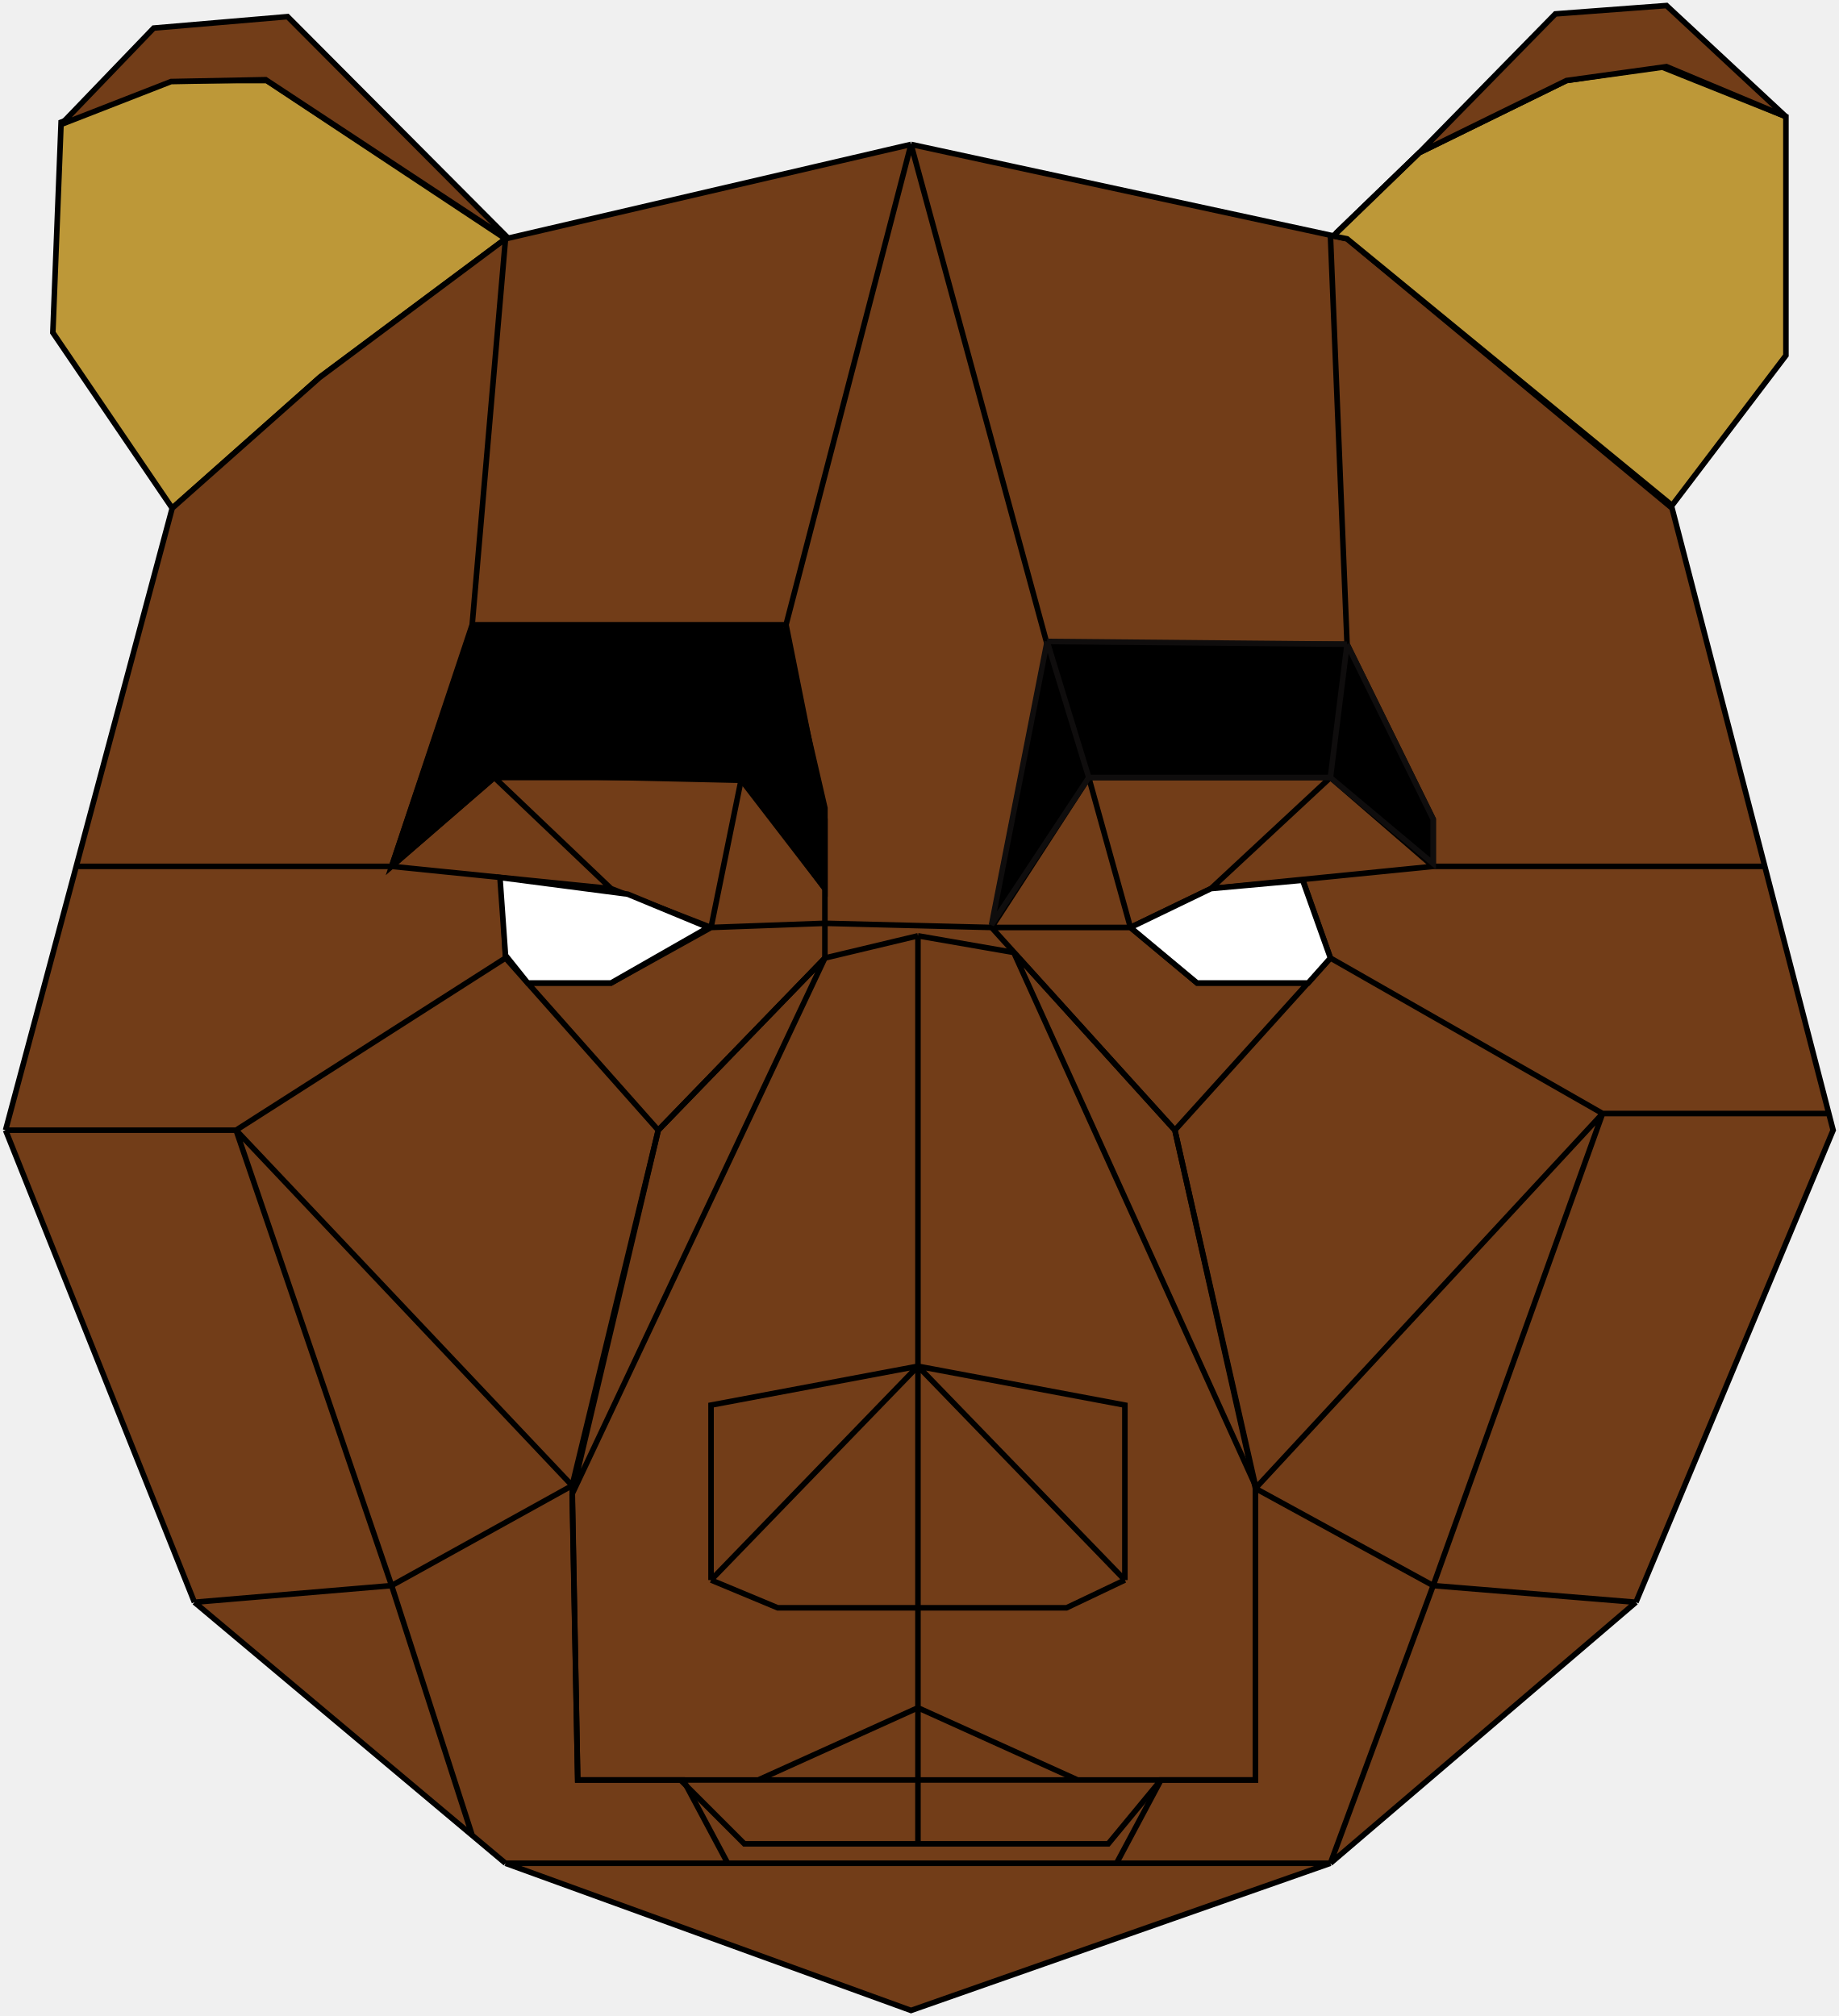
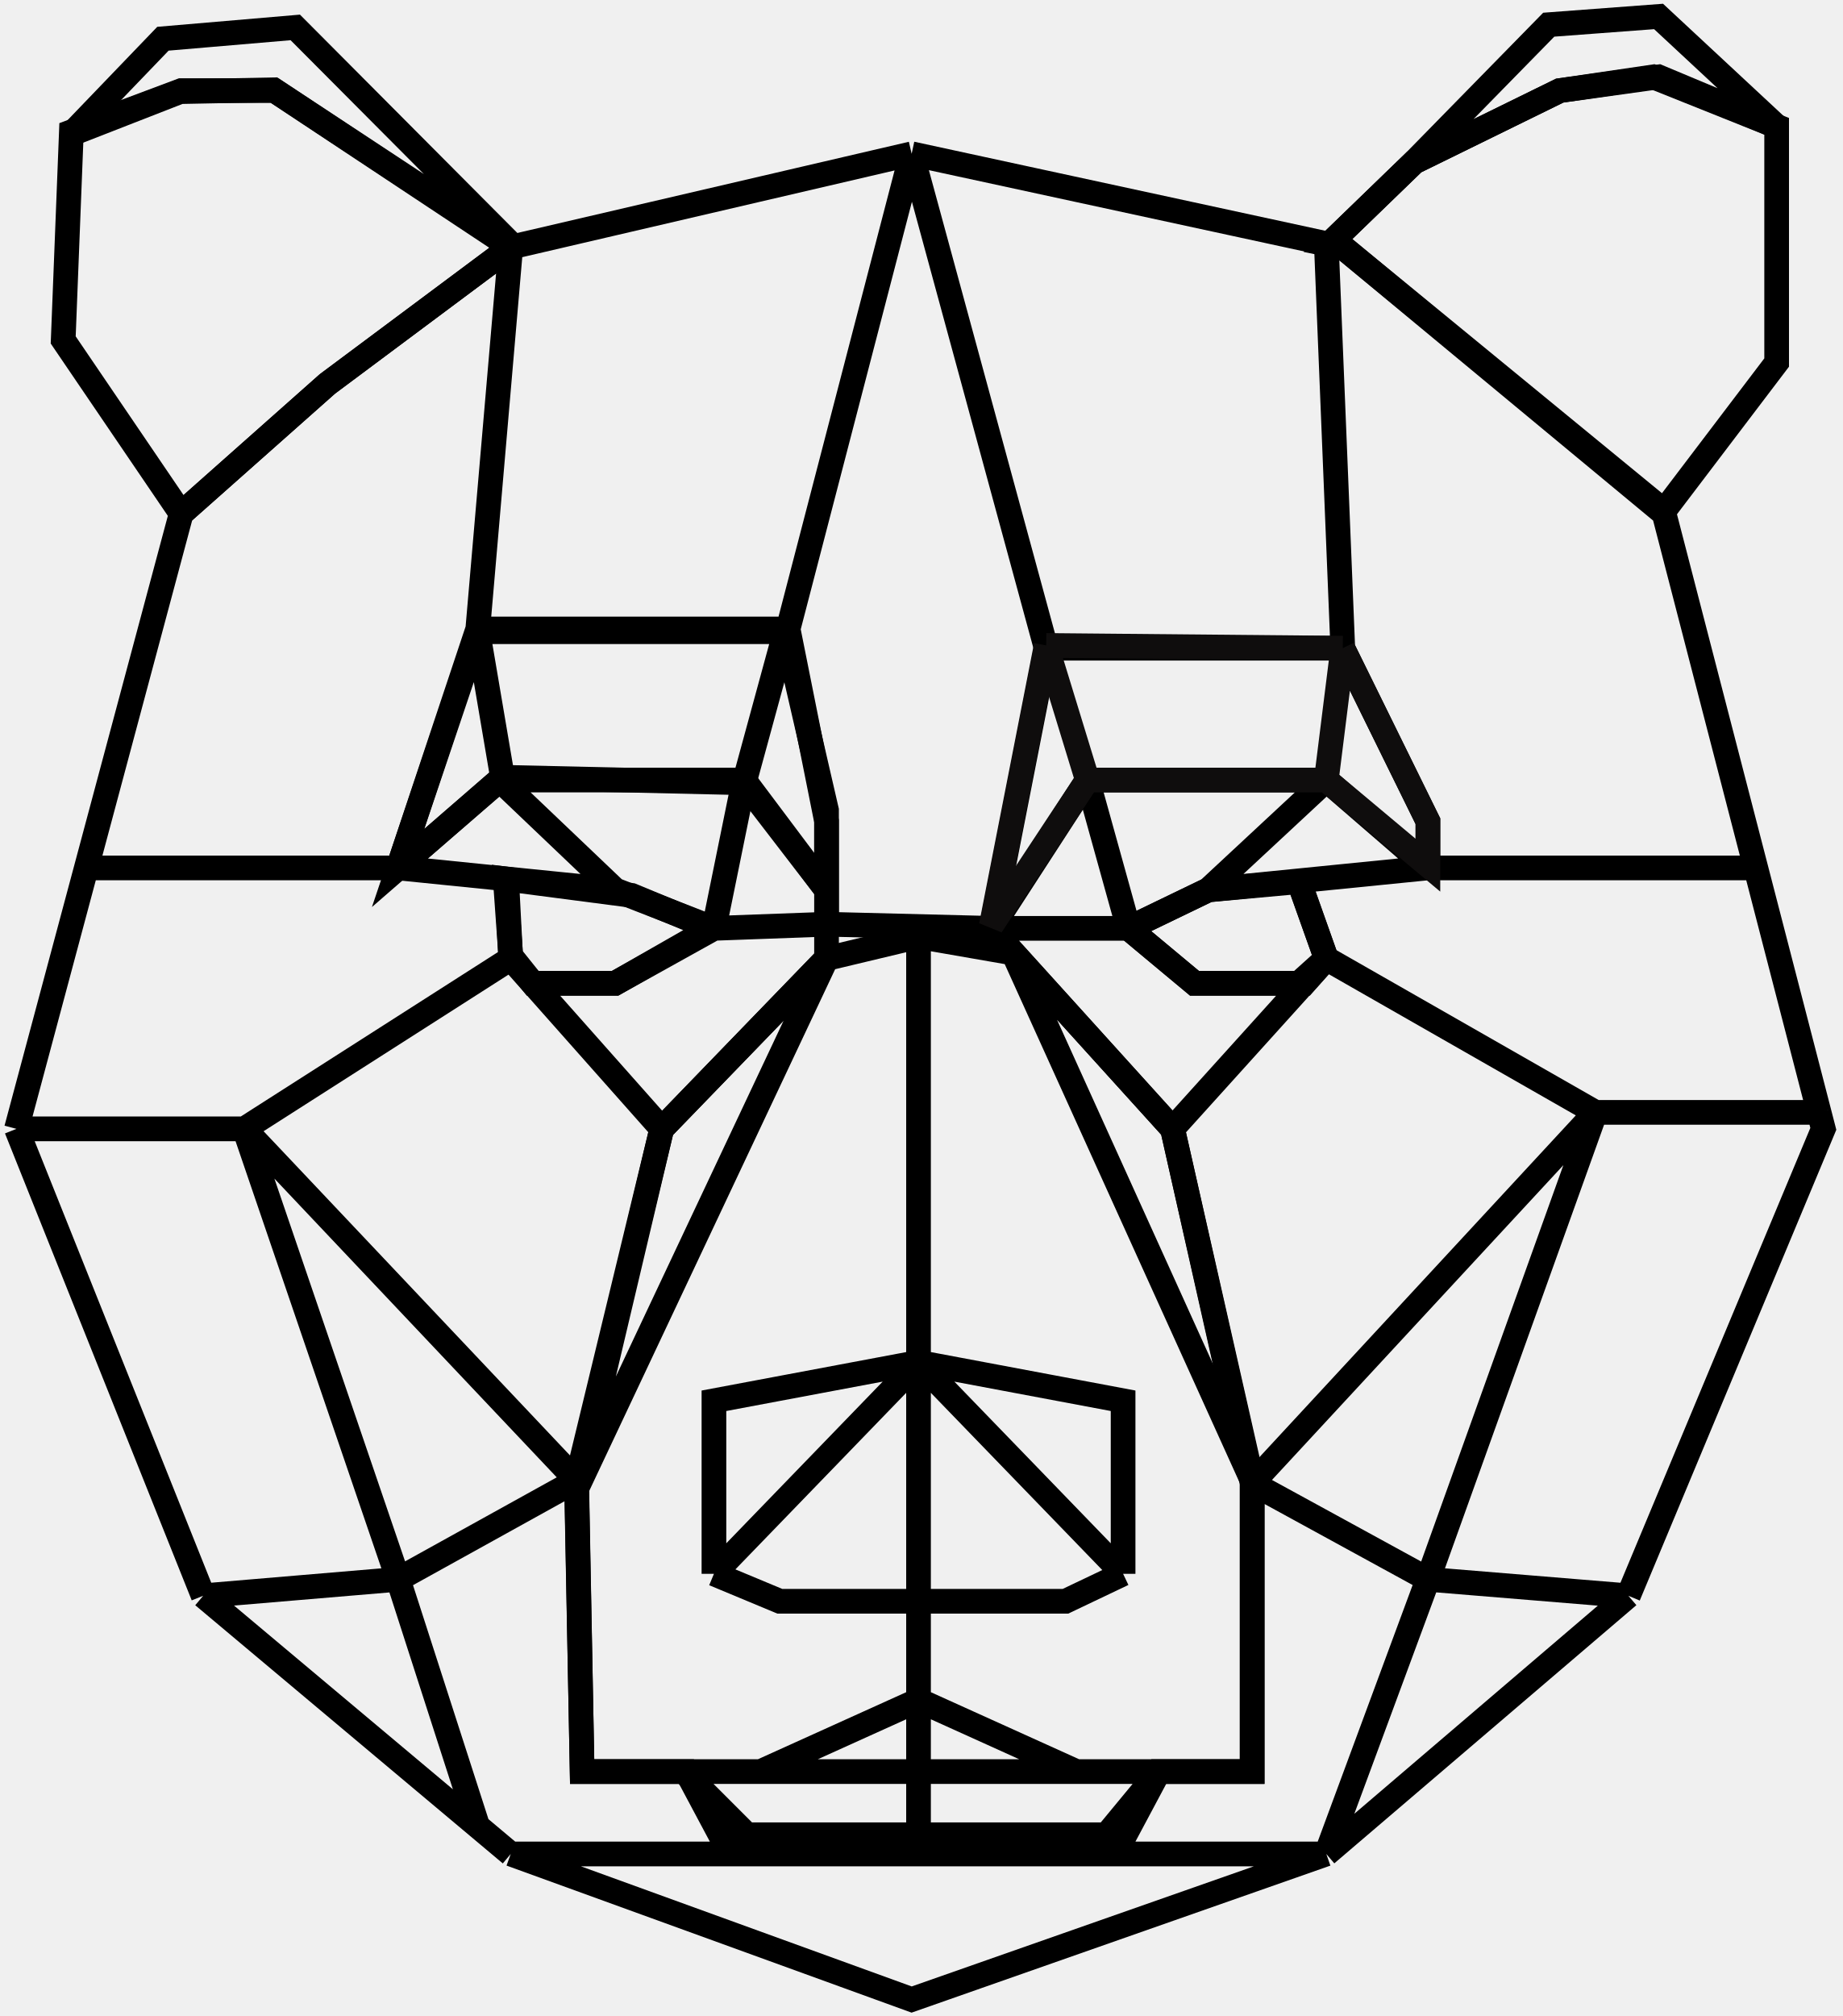
- <svg xmlns="http://www.w3.org/2000/svg" width="331" height="363" viewBox="0 0 331 363" fill="none">
-   <path d="M31 91.5L9.513 59.887L11 22L31 14.5L48 14.5L91 43L57.742 67.778L31 91.5Z" fill="#BD9838" stroke="black" />
-   <path d="M27.671 5.055L10.979 22.416L30.797 14.685L47.823 14.35L92.213 43.607L51.77 2.995L27.671 5.055Z" fill="#723D18" stroke="black" />
-   <path d="M35 288.5L1 203.5L13.723 156L31 91.5L57.5 68L91 43L164 26L239.5 42.35L242.5 43L301 91.5L317.701 156L329.223 200.5L330 203.5L294.5 288.5L239.5 335.5L164 362L91 335.5L85 330.464L35 288.5Z" fill="#723D18" />
-   <path d="M91 43L164 26M91 43L85 112.5M91 43L57.5 68L31 91.5L13.723 156M1 203.5L35 288.5M1 203.5L13.723 156M1 203.5H42.5M35 288.5L70.5 285.5M35 288.5L85 330.464M91 335.5L164 362L239.5 335.5M91 335.5L85 330.464M91 335.5H131M239.5 335.5L294.5 288.5M239.5 335.5L258 285.5M239.5 335.5H201M294.5 288.5L330 203.5L329.223 200.5M294.5 288.5L258 285.5M164 26L163.09 29.5L141.5 112.5M164 26L188.5 116M164 26L239.5 42.35M85 112.5L70.5 156M85 112.5H141.5M70.5 156H13.723M70.5 156L89 140M70.5 156L90.25 158M42.5 203.5L91 172.5M42.5 203.5L103 267.5M42.5 203.5L70.5 285.5M91 172.5L90.25 158M91 172.5L94.992 177M118.5 203.5L103 267.5M118.5 203.5L148.5 172.5V166.25M118.5 203.5L94.992 177M103 267.5L70.5 285.5M103 267.5L104 320.5H123L131 335.5M141.5 112.5L148.5 147.5V160M188.5 116H242.5M188.5 116L178.5 167M242.5 116L239.5 42.35M242.5 116L243.73 118.5L258 147.5V156M239.5 42.35L242.5 43L301 91.5L317.701 156M258 156H317.701M258 156L239.5 140M258 156L234.5 158.35M317.701 156L329.223 200.5M70.5 285.5L85 330.464M258 285.5L288.5 200.5M258 285.5L226 268M288.5 200.5H329.223M288.5 200.5L239.5 172.5M288.5 200.5L226 268M239.5 172.5L211.5 203.5M239.5 172.5L234.5 158.35M239.5 172.5L234.5 177H215.5L203.5 167M211.5 203.5L226 268M211.5 203.5L178.5 167M226 268V320.5H209L201 335.5M201 335.5H131M178.5 167L196 140M178.5 167H203.5M178.5 167L148.5 166.25M89 140H133.5M89 140L110 160M133.5 140L148.5 160M133.5 140L128 167M148.5 160V166.25M148.5 166.25L128 167M128 167L110 160M128 167L110 177H94.992M110 160L90.25 158M196 140H239.5M196 140L203.5 167M239.5 140L218 160M218 160L203.5 167M218 160L234.5 158.35" stroke="black" />
-   <path d="M148.5 172.5L118.5 203.5L103 269M148.5 172.5L103 269M148.5 172.5L165.25 168.5M103 269L104 320.5H113.25H122.5M182.5 171.5L226 267.5M182.5 171.5L211.5 203.5L226 267.5M182.5 171.5L165.25 168.5M226 267.5V320.5H209M165.25 168.5V246M165.25 332H134L122.5 320.5M165.25 332H199.5L209 320.5M165.25 332V307.5M122.5 320.5H136.5M209 320.5H194M194 320.5L165.25 307.5M194 320.5H136.5M165.25 307.5L136.5 320.5M165.25 307.5V289.5M165.25 246L128 253V284.5M165.25 246V289.5M165.25 246L202.5 253V284.5M165.25 246L202.5 284.5M165.25 246L128 284.5M128 284.5L140 289.5H165.25M165.25 289.5H192L202.5 284.5" stroke="black" />
-   <path d="M91 172L90 158L113 161L127.5 167L110 177H95L91 172Z" fill="white" stroke="black" />
-   <path d="M89.5 139.5L70.5 156L85 113H141L148.5 145.5V160L133.5 140.5L89.5 139.5Z" fill="black" />
-   <path d="M89.5 139.5L70.5 156L85 113M89.5 139.5L133.5 140.5M89.5 139.5L85 113M133.5 140.5L148.5 160V145.5L141 113M133.5 140.5L141 113M141 113H85" stroke="black" />
-   <path d="M218 160L203.5 167L215.5 177H235.5L239.5 172.5L234.5 158.5L218 160Z" fill="white" stroke="black" />
-   <path d="M178.5 166.5L188.5 115.5L242.5 116L258 147.5V155.5L239.5 140H196L178.5 166.5Z" fill="black" />
-   <path d="M188.5 115.5L178.5 166.5L196 140M188.5 115.5L242.5 116M188.5 115.5L196 140M196 140H239.5M239.5 140L258 155.5V147.5L242.5 116M239.5 140L242.5 116" stroke="#0F0D0D" />
-   <path d="M255.5 27.5L240 42.5L242.5 43L301 91L321.5 64V21L299 12L282 14.5L255.5 27.5Z" fill="#BD9838" stroke="black" />
-   <path d="M280 2.5L255.5 27.5L282 14.5L300 12L321.5 21L300 1L280 2.5Z" fill="#723D18" />
-   <path d="M240.5 42L255.5 27.5M255.5 27.5L280 2.5L300 1L321.5 21L300 12L282 14.5L255.5 27.5Z" stroke="black" />
+ <svg xmlns="http://www.w3.org/2000/svg" width="224" height="245" viewBox="0 0 224 245" fill="none">
+   <path d="M22.028 62.417L7.683 41.312L8.676 16.019L22.028 11.012L33.377 11.012L62.083 30.039L39.88 46.581L22.028 62.417Z" stroke="black" stroke-width="3" />
+   <path d="M19.805 4.707L8.662 16.297L21.892 11.136L33.258 10.912L62.893 30.444L35.893 3.332L19.805 4.707Z" stroke="black" stroke-width="3" />
+   <path d="M62.083 30.039L110.817 18.69M62.083 30.039L58.078 76.436M62.083 30.039L39.719 46.728L22.028 62.417L10.494 105.476M2 137.187L24.698 193.932M2 137.187L10.494 105.476M2 137.187H29.705M24.698 193.932L48.398 191.929M24.698 193.932L58.078 221.947M62.083 225.309L110.817 243L161.22 225.309M62.083 225.309L58.078 221.947M62.083 225.309H88.787M161.22 225.309L197.938 193.932M161.22 225.309L173.571 191.929M161.22 225.309H135.518M197.938 193.932L221.637 137.187L221.119 135.184M197.938 193.932L173.571 191.929M110.817 18.69L110.209 21.026L95.796 76.436M110.817 18.69L127.173 78.773M110.817 18.69L161.22 29.605M58.078 76.436L48.398 105.476M58.078 76.436H95.796M48.398 105.476H10.494M48.398 105.476L60.748 94.795M48.398 105.476L61.582 106.812M29.705 137.187L62.083 116.492M29.705 137.187L70.094 179.913M29.705 137.187L48.398 191.929M62.083 116.492L61.582 106.812M62.083 116.492L64.748 119.496M80.442 137.187L70.094 179.913M80.442 137.187L100.47 116.492V112.319M80.442 137.187L64.748 119.496M70.094 179.913L48.398 191.929M70.094 179.913L70.762 215.295H83.446L88.787 225.309M95.796 76.436L100.47 99.802V108.147M127.173 78.773H163.223M127.173 78.773L120.497 112.82M163.223 78.773L161.22 29.605M163.223 78.773L164.044 80.442L173.571 99.802V105.476M161.22 29.605L163.223 30.039L202.277 62.417L213.426 105.476M173.571 105.476H213.426M173.571 105.476L161.22 94.795M173.571 105.476L157.882 107.045M213.426 105.476L221.119 135.184M48.398 191.929L58.078 221.947M173.571 191.929L193.932 135.184M173.571 191.929L152.208 180.247M193.932 135.184H221.119M193.932 135.184L161.22 116.492M193.932 135.184L152.208 180.247M161.22 116.492L142.528 137.187M161.22 116.492L157.882 107.045M161.22 116.492L157.882 119.496H145.198L137.187 112.82M142.528 137.187L152.208 180.247M142.528 137.187L120.497 112.82M152.208 180.247V215.295H140.859L135.518 225.309M135.518 225.309H88.787M120.497 112.82L132.18 94.795M120.497 112.82H137.187M120.497 112.82L100.47 112.319M60.748 94.795H90.456M60.748 94.795L74.767 108.147M90.456 94.795L100.47 108.147M90.456 94.795L86.784 112.82M100.47 108.147V112.319M100.47 112.319L86.784 112.82M86.784 112.82L74.767 108.147M86.784 112.82L74.767 119.496H64.748M74.767 108.147L61.582 106.812M132.18 94.795H161.22M132.18 94.795L137.187 112.82M161.22 94.795L146.867 108.147M146.867 108.147L137.187 112.82M146.867 108.147L157.882 107.045" stroke="black" stroke-width="3" />
+   <path d="M100.47 116.492L80.442 137.187L70.094 180.914M100.47 116.492L70.094 180.914M100.47 116.492L111.652 113.821M70.094 180.914L70.762 215.295H76.937H83.112M123.168 115.824L152.208 179.913M123.168 115.824L142.528 137.187L152.208 179.913M123.168 115.824L111.652 113.821M152.208 179.913V215.295H140.859M111.652 113.821V165.56M111.652 222.972H90.79L83.112 215.295M111.652 222.972H134.517L140.859 215.295M111.652 222.972V206.616M83.112 215.295H92.458M140.859 215.295H130.845M130.845 215.295L111.652 206.616M130.845 215.295H92.458M111.652 206.616L92.458 215.295M111.652 206.616V194.6M111.652 165.56L86.784 170.233V191.262M111.652 165.56V194.6M111.652 165.56L136.519 170.233V191.262M111.652 165.56L136.519 191.262M111.652 165.56L86.784 191.262M86.784 191.262L94.795 194.6H111.652M111.652 194.6H129.51L136.519 191.262" stroke="black" stroke-width="3" />
+   <path d="M62.083 116.158L61.416 106.812L76.77 108.814L86.45 112.82L74.767 119.496H64.754L62.083 116.158Z" stroke="black" stroke-width="3" />
+   <path d="M61.082 94.461L48.398 105.476L58.078 76.77M61.082 94.461L90.456 95.129M61.082 94.461L58.078 76.77M90.456 95.129L100.47 108.147V98.467L95.463 76.77M90.456 95.129L95.463 76.77M95.463 76.77H58.078" stroke="black" stroke-width="3" />
+   <path d="M146.867 108.147L137.187 112.82L145.198 119.496H158.55L161.22 116.492L157.882 107.145L146.867 108.147Z" stroke="black" stroke-width="3" />
+   <path d="M127.173 78.439L120.497 112.486L132.18 94.795M127.173 78.439L163.223 78.773M127.173 78.439L132.18 94.795M132.18 94.795H161.22M161.22 94.795L173.571 105.143V99.802L163.223 78.773M161.22 94.795L163.223 78.773" stroke="#0F0D0D" stroke-width="3" />
+   <path d="M171.902 19.691L161.554 29.705L163.223 30.039L202.277 62.083L215.963 44.058V15.352L200.942 9.343L189.593 11.012L171.902 19.691Z" stroke="black" stroke-width="3" />
+   <path d="M161.888 29.371L171.902 19.691M171.902 19.691L188.258 3.001L201.609 2L215.963 15.352L201.609 9.343L189.593 11.012L171.902 19.691Z" stroke="black" stroke-width="3" />
</svg>
